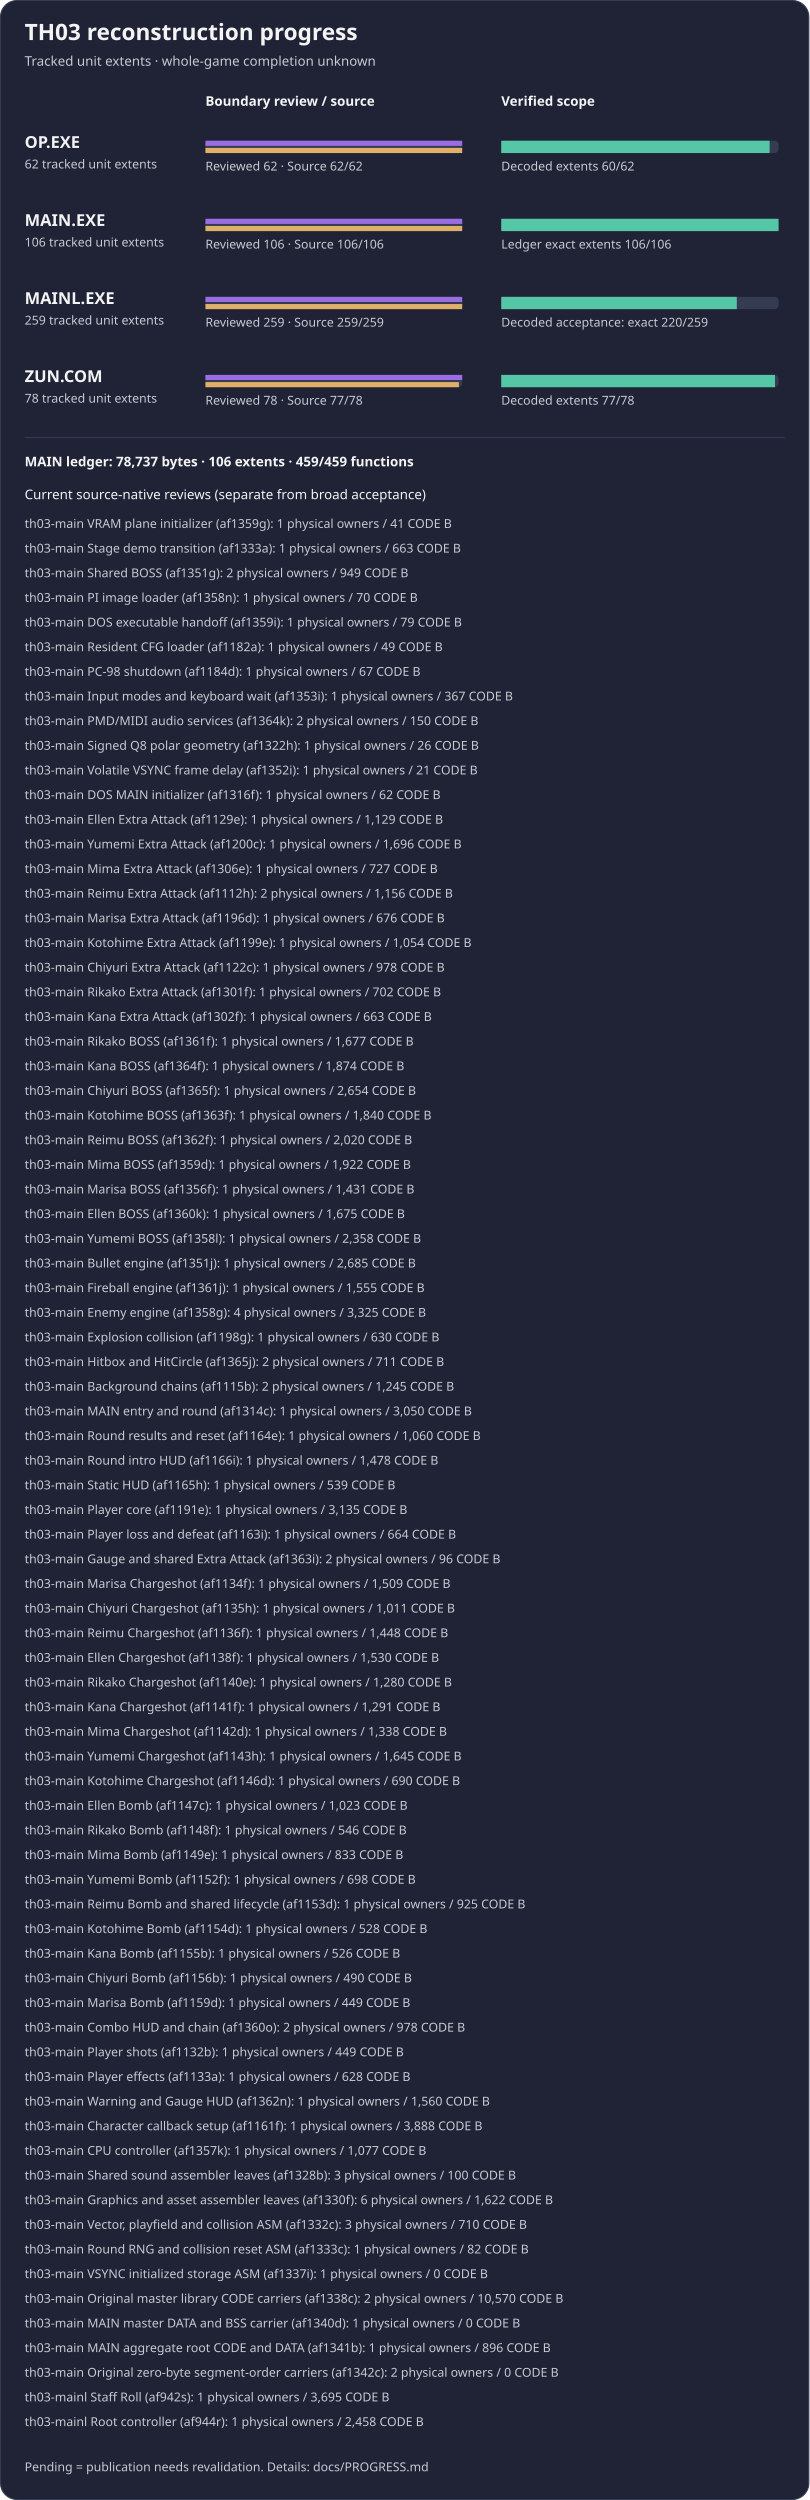
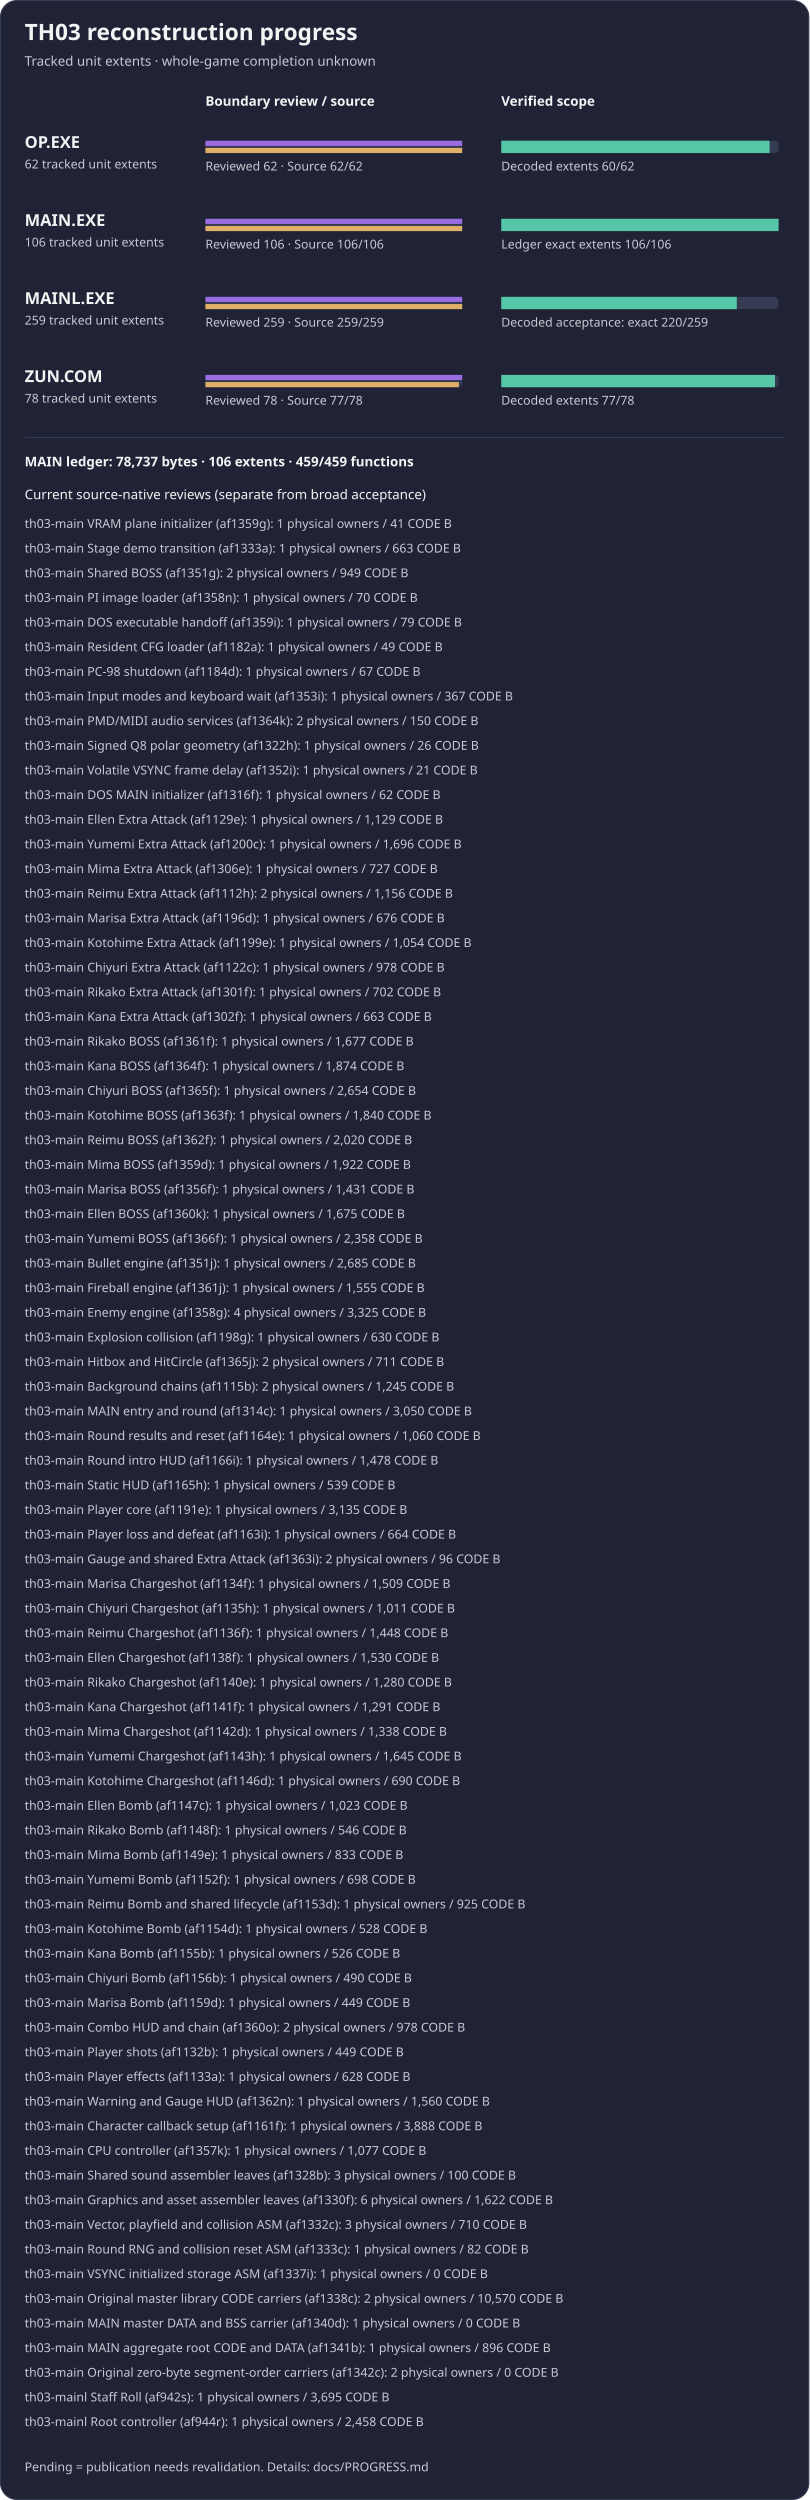
<svg xmlns="http://www.w3.org/2000/svg" width="788" height="2434" viewBox="0 0 788 2434" role="img" aria-label="TH03 reviewed subset reconstruction progress">
  <rect x="0.5" y="0.5" width="787" height="2433" rx="16" fill="#1f2335" stroke="#353b52" />
  <text x="24" y="39" fill="#f4f4f5" font-family="sans-serif" font-size="22" font-weight="600">TH03 reconstruction progress</text>
  <text x="24" y="64" fill="#c8cad2" font-family="sans-serif" font-size="13">Tracked unit extents · whole-game completion unknown</text>
  <text x="200" y="103" fill="#f4f4f5" font-family="sans-serif" font-size="13" font-weight="600">Boundary review / source</text>
  <text x="488" y="103" fill="#f4f4f5" font-family="sans-serif" font-size="13" font-weight="600">Verified scope</text>
  <g aria-label="OP.EXE bars count tracked unit extents, not functions; source-present is not exact">
    <text x="24" y="144" fill="#f4f4f5" font-family="sans-serif" font-size="16" font-weight="600">OP.EXE</text>
    <text x="24" y="164" fill="#c8cad2" font-family="sans-serif" font-size="12">62 tracked unit extents</text>
    <rect x="200" y="137" width="250" height="12" rx="4" fill="#353b52" />
    <rect x="488" y="137" width="270" height="12" rx="4" fill="#353b52" />
    <rect x="200" y="137" width="250.00" height="5" fill="#9b6de3" />
    <rect x="200" y="144" width="250.00" height="5" fill="#e0af68" />
    <rect x="488" y="137" width="261.29" height="12" fill="#55c7a6" />
    <text x="200" y="166" fill="#c8cad2" font-family="sans-serif" font-size="12">Reviewed 62 · Source 62/62</text>
    <text x="488" y="166" fill="#c8cad2" font-family="sans-serif" font-size="12">Decoded extents 60/62</text>
  </g>
  <g aria-label="MAIN.EXE bars count tracked unit extents, not functions; source-present is not exact">
    <text x="24" y="220" fill="#f4f4f5" font-family="sans-serif" font-size="16" font-weight="600">MAIN.EXE</text>
    <text x="24" y="240" fill="#c8cad2" font-family="sans-serif" font-size="12">106 tracked unit extents</text>
    <rect x="200" y="213" width="250" height="12" rx="4" fill="#353b52" />
    <rect x="488" y="213" width="270" height="12" rx="4" fill="#353b52" />
    <rect x="200" y="213" width="250.00" height="5" fill="#9b6de3" />
    <rect x="200" y="220" width="250.00" height="5" fill="#e0af68" />
    <rect x="488" y="213" width="270.00" height="12" fill="#55c7a6" />
    <text x="200" y="242" fill="#c8cad2" font-family="sans-serif" font-size="12">Reviewed 106 · Source 106/106</text>
    <text x="488" y="242" fill="#c8cad2" font-family="sans-serif" font-size="12">Ledger exact extents 106/106</text>
  </g>
  <g aria-label="MAINL bars count tracked unit extents, not functions; source-present is not exact">
    <text x="24" y="296" fill="#f4f4f5" font-family="sans-serif" font-size="16" font-weight="600">MAINL.EXE</text>
    <text x="24" y="316" fill="#c8cad2" font-family="sans-serif" font-size="12">259 tracked unit extents</text>
    <rect x="200" y="289" width="250" height="12" rx="4" fill="#353b52" />
    <rect x="488" y="289" width="270" height="12" rx="4" fill="#353b52" />
    <rect x="200" y="289" width="250.00" height="5" fill="#9b6de3" />
    <rect x="200" y="296" width="250.00" height="5" fill="#e0af68" />
    <rect x="488" y="289" width="229.34" height="12" fill="#55c7a6" />
    <text x="200" y="318" fill="#c8cad2" font-family="sans-serif" font-size="12">Reviewed 259 · Source 259/259</text>
    <text x="488" y="318" fill="#c8cad2" font-family="sans-serif" font-size="12">Decoded acceptance: exact 220/259</text>
  </g>
  <g aria-label="ZUN.COM bars count tracked unit extents, not functions; source-present is not exact">
    <text x="24" y="372" fill="#f4f4f5" font-family="sans-serif" font-size="16" font-weight="600">ZUN.COM</text>
    <text x="24" y="392" fill="#c8cad2" font-family="sans-serif" font-size="12">78 tracked unit extents</text>
    <rect x="200" y="365" width="250" height="12" rx="4" fill="#353b52" />
    <rect x="488" y="365" width="270" height="12" rx="4" fill="#353b52" />
    <rect x="200" y="365" width="250.00" height="5" fill="#9b6de3" />
    <rect x="200" y="372" width="246.79" height="5" fill="#e0af68" />
    <rect x="488" y="365" width="266.54" height="12" fill="#55c7a6" />
    <text x="200" y="394" fill="#c8cad2" font-family="sans-serif" font-size="12">Reviewed 78 · Source 77/78</text>
    <text x="488" y="394" fill="#c8cad2" font-family="sans-serif" font-size="12">Decoded extents 77/78</text>
  </g>
  <path d="M24 426 H764" stroke="#353b52" />
  <text x="24" y="454" fill="#f4f4f5" font-family="sans-serif" font-size="13" font-weight="600">MAIN ledger: 78,737 bytes · 106 extents · 459/459 functions</text>
  <text x="24" y="486" fill="#f4f4f5" font-family="sans-serif" font-size="13">Current source-native reviews (separate from broad acceptance)</text>
  <text x="24" y="514" fill="#c8cad2" font-family="sans-serif" font-size="12">th03-main VRAM plane initializer (af1359g): 1 physical owners / 41 CODE B</text>
  <text x="24" y="538" fill="#c8cad2" font-family="sans-serif" font-size="12">th03-main Stage demo transition (af1333a): 1 physical owners / 663 CODE B</text>
  <text x="24" y="562" fill="#c8cad2" font-family="sans-serif" font-size="12">th03-main Shared BOSS (af1351g): 2 physical owners / 949 CODE B</text>
  <text x="24" y="586" fill="#c8cad2" font-family="sans-serif" font-size="12">th03-main PI image loader (af1358n): 1 physical owners / 70 CODE B</text>
  <text x="24" y="610" fill="#c8cad2" font-family="sans-serif" font-size="12">th03-main DOS executable handoff (af1359i): 1 physical owners / 79 CODE B</text>
  <text x="24" y="634" fill="#c8cad2" font-family="sans-serif" font-size="12">th03-main Resident CFG loader (af1182a): 1 physical owners / 49 CODE B</text>
  <text x="24" y="658" fill="#c8cad2" font-family="sans-serif" font-size="12">th03-main PC-98 shutdown (af1184d): 1 physical owners / 67 CODE B</text>
  <text x="24" y="682" fill="#c8cad2" font-family="sans-serif" font-size="12">th03-main Input modes and keyboard wait (af1353i): 1 physical owners / 367 CODE B</text>
  <text x="24" y="706" fill="#c8cad2" font-family="sans-serif" font-size="12">th03-main PMD/MIDI audio services (af1364k): 2 physical owners / 150 CODE B</text>
  <text x="24" y="730" fill="#c8cad2" font-family="sans-serif" font-size="12">th03-main Signed Q8 polar geometry (af1322h): 1 physical owners / 26 CODE B</text>
  <text x="24" y="754" fill="#c8cad2" font-family="sans-serif" font-size="12">th03-main Volatile VSYNC frame delay (af1352i): 1 physical owners / 21 CODE B</text>
  <text x="24" y="778" fill="#c8cad2" font-family="sans-serif" font-size="12">th03-main DOS MAIN initializer (af1316f): 1 physical owners / 62 CODE B</text>
  <text x="24" y="802" fill="#c8cad2" font-family="sans-serif" font-size="12">th03-main Ellen Extra Attack (af1129e): 1 physical owners / 1,129 CODE B</text>
  <text x="24" y="826" fill="#c8cad2" font-family="sans-serif" font-size="12">th03-main Yumemi Extra Attack (af1200c): 1 physical owners / 1,696 CODE B</text>
  <text x="24" y="850" fill="#c8cad2" font-family="sans-serif" font-size="12">th03-main Mima Extra Attack (af1306e): 1 physical owners / 727 CODE B</text>
  <text x="24" y="874" fill="#c8cad2" font-family="sans-serif" font-size="12">th03-main Reimu Extra Attack (af1112h): 2 physical owners / 1,156 CODE B</text>
  <text x="24" y="898" fill="#c8cad2" font-family="sans-serif" font-size="12">th03-main Marisa Extra Attack (af1196d): 1 physical owners / 676 CODE B</text>
  <text x="24" y="922" fill="#c8cad2" font-family="sans-serif" font-size="12">th03-main Kotohime Extra Attack (af1199e): 1 physical owners / 1,054 CODE B</text>
  <text x="24" y="946" fill="#c8cad2" font-family="sans-serif" font-size="12">th03-main Chiyuri Extra Attack (af1122c): 1 physical owners / 978 CODE B</text>
  <text x="24" y="970" fill="#c8cad2" font-family="sans-serif" font-size="12">th03-main Rikako Extra Attack (af1301f): 1 physical owners / 702 CODE B</text>
  <text x="24" y="994" fill="#c8cad2" font-family="sans-serif" font-size="12">th03-main Kana Extra Attack (af1302f): 1 physical owners / 663 CODE B</text>
  <text x="24" y="1018" fill="#c8cad2" font-family="sans-serif" font-size="12">th03-main Rikako BOSS (af1361f): 1 physical owners / 1,677 CODE B</text>
  <text x="24" y="1042" fill="#c8cad2" font-family="sans-serif" font-size="12">th03-main Kana BOSS (af1364f): 1 physical owners / 1,874 CODE B</text>
  <text x="24" y="1066" fill="#c8cad2" font-family="sans-serif" font-size="12">th03-main Chiyuri BOSS (af1365f): 1 physical owners / 2,654 CODE B</text>
  <text x="24" y="1090" fill="#c8cad2" font-family="sans-serif" font-size="12">th03-main Kotohime BOSS (af1363f): 1 physical owners / 1,840 CODE B</text>
  <text x="24" y="1114" fill="#c8cad2" font-family="sans-serif" font-size="12">th03-main Reimu BOSS (af1362f): 1 physical owners / 2,020 CODE B</text>
  <text x="24" y="1138" fill="#c8cad2" font-family="sans-serif" font-size="12">th03-main Mima BOSS (af1359d): 1 physical owners / 1,922 CODE B</text>
  <text x="24" y="1162" fill="#c8cad2" font-family="sans-serif" font-size="12">th03-main Marisa BOSS (af1356f): 1 physical owners / 1,431 CODE B</text>
  <text x="24" y="1186" fill="#c8cad2" font-family="sans-serif" font-size="12">th03-main Ellen BOSS (af1360k): 1 physical owners / 1,675 CODE B</text>
-   <text x="24" y="1210" fill="#c8cad2" font-family="sans-serif" font-size="12">th03-main Yumemi BOSS (af1358l): 1 physical owners / 2,358 CODE B</text>
+   <text x="24" y="1210" fill="#c8cad2" font-family="sans-serif" font-size="12">th03-main Yumemi BOSS (af1366f): 1 physical owners / 2,358 CODE B</text>
  <text x="24" y="1234" fill="#c8cad2" font-family="sans-serif" font-size="12">th03-main Bullet engine (af1351j): 1 physical owners / 2,685 CODE B</text>
  <text x="24" y="1258" fill="#c8cad2" font-family="sans-serif" font-size="12">th03-main Fireball engine (af1361j): 1 physical owners / 1,555 CODE B</text>
  <text x="24" y="1282" fill="#c8cad2" font-family="sans-serif" font-size="12">th03-main Enemy engine (af1358g): 4 physical owners / 3,325 CODE B</text>
  <text x="24" y="1306" fill="#c8cad2" font-family="sans-serif" font-size="12">th03-main Explosion collision (af1198g): 1 physical owners / 630 CODE B</text>
  <text x="24" y="1330" fill="#c8cad2" font-family="sans-serif" font-size="12">th03-main Hitbox and HitCircle (af1365j): 2 physical owners / 711 CODE B</text>
  <text x="24" y="1354" fill="#c8cad2" font-family="sans-serif" font-size="12">th03-main Background chains (af1115b): 2 physical owners / 1,245 CODE B</text>
  <text x="24" y="1378" fill="#c8cad2" font-family="sans-serif" font-size="12">th03-main MAIN entry and round (af1314c): 1 physical owners / 3,050 CODE B</text>
  <text x="24" y="1402" fill="#c8cad2" font-family="sans-serif" font-size="12">th03-main Round results and reset (af1164e): 1 physical owners / 1,060 CODE B</text>
  <text x="24" y="1426" fill="#c8cad2" font-family="sans-serif" font-size="12">th03-main Round intro HUD (af1166i): 1 physical owners / 1,478 CODE B</text>
  <text x="24" y="1450" fill="#c8cad2" font-family="sans-serif" font-size="12">th03-main Static HUD (af1165h): 1 physical owners / 539 CODE B</text>
  <text x="24" y="1474" fill="#c8cad2" font-family="sans-serif" font-size="12">th03-main Player core (af1191e): 1 physical owners / 3,135 CODE B</text>
  <text x="24" y="1498" fill="#c8cad2" font-family="sans-serif" font-size="12">th03-main Player loss and defeat (af1163i): 1 physical owners / 664 CODE B</text>
  <text x="24" y="1522" fill="#c8cad2" font-family="sans-serif" font-size="12">th03-main Gauge and shared Extra Attack (af1363i): 2 physical owners / 96 CODE B</text>
  <text x="24" y="1546" fill="#c8cad2" font-family="sans-serif" font-size="12">th03-main Marisa Chargeshot (af1134f): 1 physical owners / 1,509 CODE B</text>
  <text x="24" y="1570" fill="#c8cad2" font-family="sans-serif" font-size="12">th03-main Chiyuri Chargeshot (af1135h): 1 physical owners / 1,011 CODE B</text>
  <text x="24" y="1594" fill="#c8cad2" font-family="sans-serif" font-size="12">th03-main Reimu Chargeshot (af1136f): 1 physical owners / 1,448 CODE B</text>
  <text x="24" y="1618" fill="#c8cad2" font-family="sans-serif" font-size="12">th03-main Ellen Chargeshot (af1138f): 1 physical owners / 1,530 CODE B</text>
  <text x="24" y="1642" fill="#c8cad2" font-family="sans-serif" font-size="12">th03-main Rikako Chargeshot (af1140e): 1 physical owners / 1,280 CODE B</text>
  <text x="24" y="1666" fill="#c8cad2" font-family="sans-serif" font-size="12">th03-main Kana Chargeshot (af1141f): 1 physical owners / 1,291 CODE B</text>
  <text x="24" y="1690" fill="#c8cad2" font-family="sans-serif" font-size="12">th03-main Mima Chargeshot (af1142d): 1 physical owners / 1,338 CODE B</text>
  <text x="24" y="1714" fill="#c8cad2" font-family="sans-serif" font-size="12">th03-main Yumemi Chargeshot (af1143h): 1 physical owners / 1,645 CODE B</text>
  <text x="24" y="1738" fill="#c8cad2" font-family="sans-serif" font-size="12">th03-main Kotohime Chargeshot (af1146d): 1 physical owners / 690 CODE B</text>
  <text x="24" y="1762" fill="#c8cad2" font-family="sans-serif" font-size="12">th03-main Ellen Bomb (af1147c): 1 physical owners / 1,023 CODE B</text>
  <text x="24" y="1786" fill="#c8cad2" font-family="sans-serif" font-size="12">th03-main Rikako Bomb (af1148f): 1 physical owners / 546 CODE B</text>
  <text x="24" y="1810" fill="#c8cad2" font-family="sans-serif" font-size="12">th03-main Mima Bomb (af1149e): 1 physical owners / 833 CODE B</text>
  <text x="24" y="1834" fill="#c8cad2" font-family="sans-serif" font-size="12">th03-main Yumemi Bomb (af1152f): 1 physical owners / 698 CODE B</text>
  <text x="24" y="1858" fill="#c8cad2" font-family="sans-serif" font-size="12">th03-main Reimu Bomb and shared lifecycle (af1153d): 1 physical owners / 925 CODE B</text>
  <text x="24" y="1882" fill="#c8cad2" font-family="sans-serif" font-size="12">th03-main Kotohime Bomb (af1154d): 1 physical owners / 528 CODE B</text>
  <text x="24" y="1906" fill="#c8cad2" font-family="sans-serif" font-size="12">th03-main Kana Bomb (af1155b): 1 physical owners / 526 CODE B</text>
  <text x="24" y="1930" fill="#c8cad2" font-family="sans-serif" font-size="12">th03-main Chiyuri Bomb (af1156b): 1 physical owners / 490 CODE B</text>
  <text x="24" y="1954" fill="#c8cad2" font-family="sans-serif" font-size="12">th03-main Marisa Bomb (af1159d): 1 physical owners / 449 CODE B</text>
  <text x="24" y="1978" fill="#c8cad2" font-family="sans-serif" font-size="12">th03-main Combo HUD and chain (af1360o): 2 physical owners / 978 CODE B</text>
  <text x="24" y="2002" fill="#c8cad2" font-family="sans-serif" font-size="12">th03-main Player shots (af1132b): 1 physical owners / 449 CODE B</text>
  <text x="24" y="2026" fill="#c8cad2" font-family="sans-serif" font-size="12">th03-main Player effects (af1133a): 1 physical owners / 628 CODE B</text>
  <text x="24" y="2050" fill="#c8cad2" font-family="sans-serif" font-size="12">th03-main Warning and Gauge HUD (af1362n): 1 physical owners / 1,560 CODE B</text>
  <text x="24" y="2074" fill="#c8cad2" font-family="sans-serif" font-size="12">th03-main Character callback setup (af1161f): 1 physical owners / 3,888 CODE B</text>
  <text x="24" y="2098" fill="#c8cad2" font-family="sans-serif" font-size="12">th03-main CPU controller (af1357k): 1 physical owners / 1,077 CODE B</text>
  <text x="24" y="2122" fill="#c8cad2" font-family="sans-serif" font-size="12">th03-main Shared sound assembler leaves (af1328b): 3 physical owners / 100 CODE B</text>
  <text x="24" y="2146" fill="#c8cad2" font-family="sans-serif" font-size="12">th03-main Graphics and asset assembler leaves (af1330f): 6 physical owners / 1,622 CODE B</text>
  <text x="24" y="2170" fill="#c8cad2" font-family="sans-serif" font-size="12">th03-main Vector, playfield and collision ASM (af1332c): 3 physical owners / 710 CODE B</text>
  <text x="24" y="2194" fill="#c8cad2" font-family="sans-serif" font-size="12">th03-main Round RNG and collision reset ASM (af1333c): 1 physical owners / 82 CODE B</text>
  <text x="24" y="2218" fill="#c8cad2" font-family="sans-serif" font-size="12">th03-main VSYNC initialized storage ASM (af1337i): 1 physical owners / 0 CODE B</text>
  <text x="24" y="2242" fill="#c8cad2" font-family="sans-serif" font-size="12">th03-main Original master library CODE carriers (af1338c): 2 physical owners / 10,570 CODE B</text>
  <text x="24" y="2266" fill="#c8cad2" font-family="sans-serif" font-size="12">th03-main MAIN master DATA and BSS carrier (af1340d): 1 physical owners / 0 CODE B</text>
  <text x="24" y="2290" fill="#c8cad2" font-family="sans-serif" font-size="12">th03-main MAIN aggregate root CODE and DATA (af1341b): 1 physical owners / 896 CODE B</text>
  <text x="24" y="2314" fill="#c8cad2" font-family="sans-serif" font-size="12">th03-main Original zero-byte segment-order carriers (af1342c): 2 physical owners / 0 CODE B</text>
  <text x="24" y="2338" fill="#c8cad2" font-family="sans-serif" font-size="12">th03-mainl Staff Roll (af942s): 1 physical owners / 3,695 CODE B</text>
  <text x="24" y="2362" fill="#c8cad2" font-family="sans-serif" font-size="12">th03-mainl Root controller (af944r): 1 physical owners / 2,458 CODE B</text>
  <text x="24" y="2406" fill="#c8cad2" font-family="sans-serif" font-size="12">Pending = publication needs revalidation. Details: docs/PROGRESS.md</text>
</svg>
